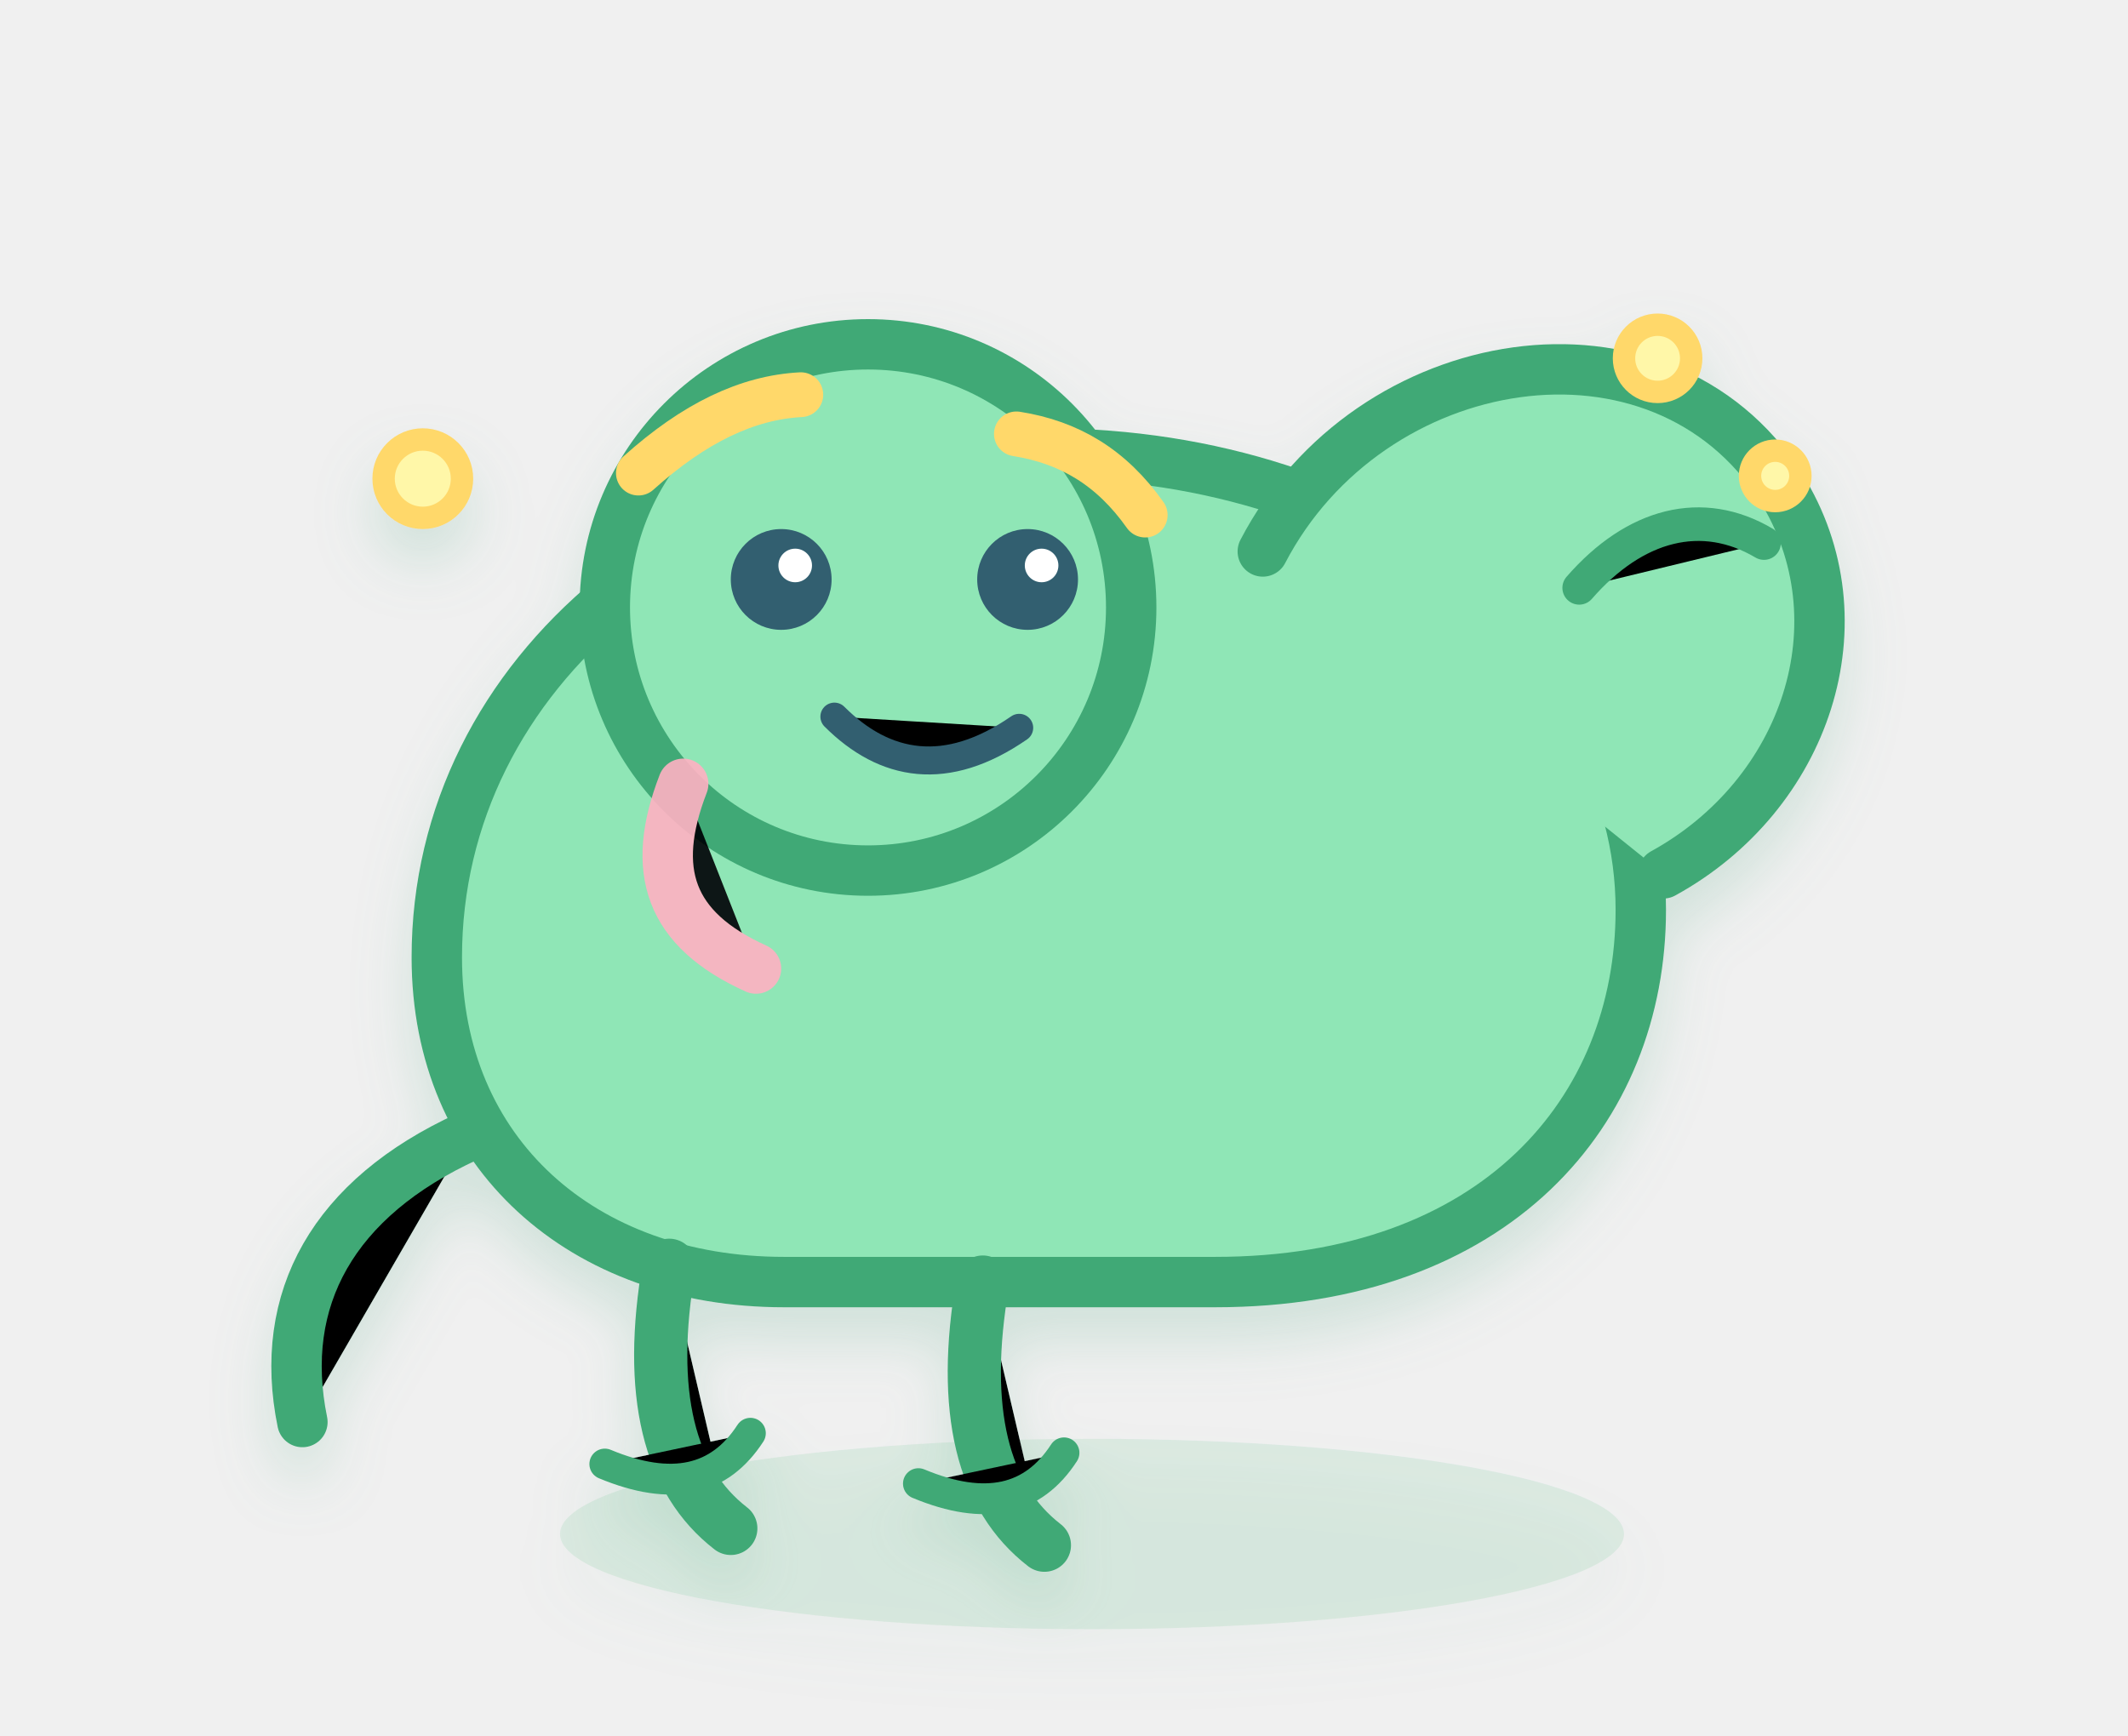
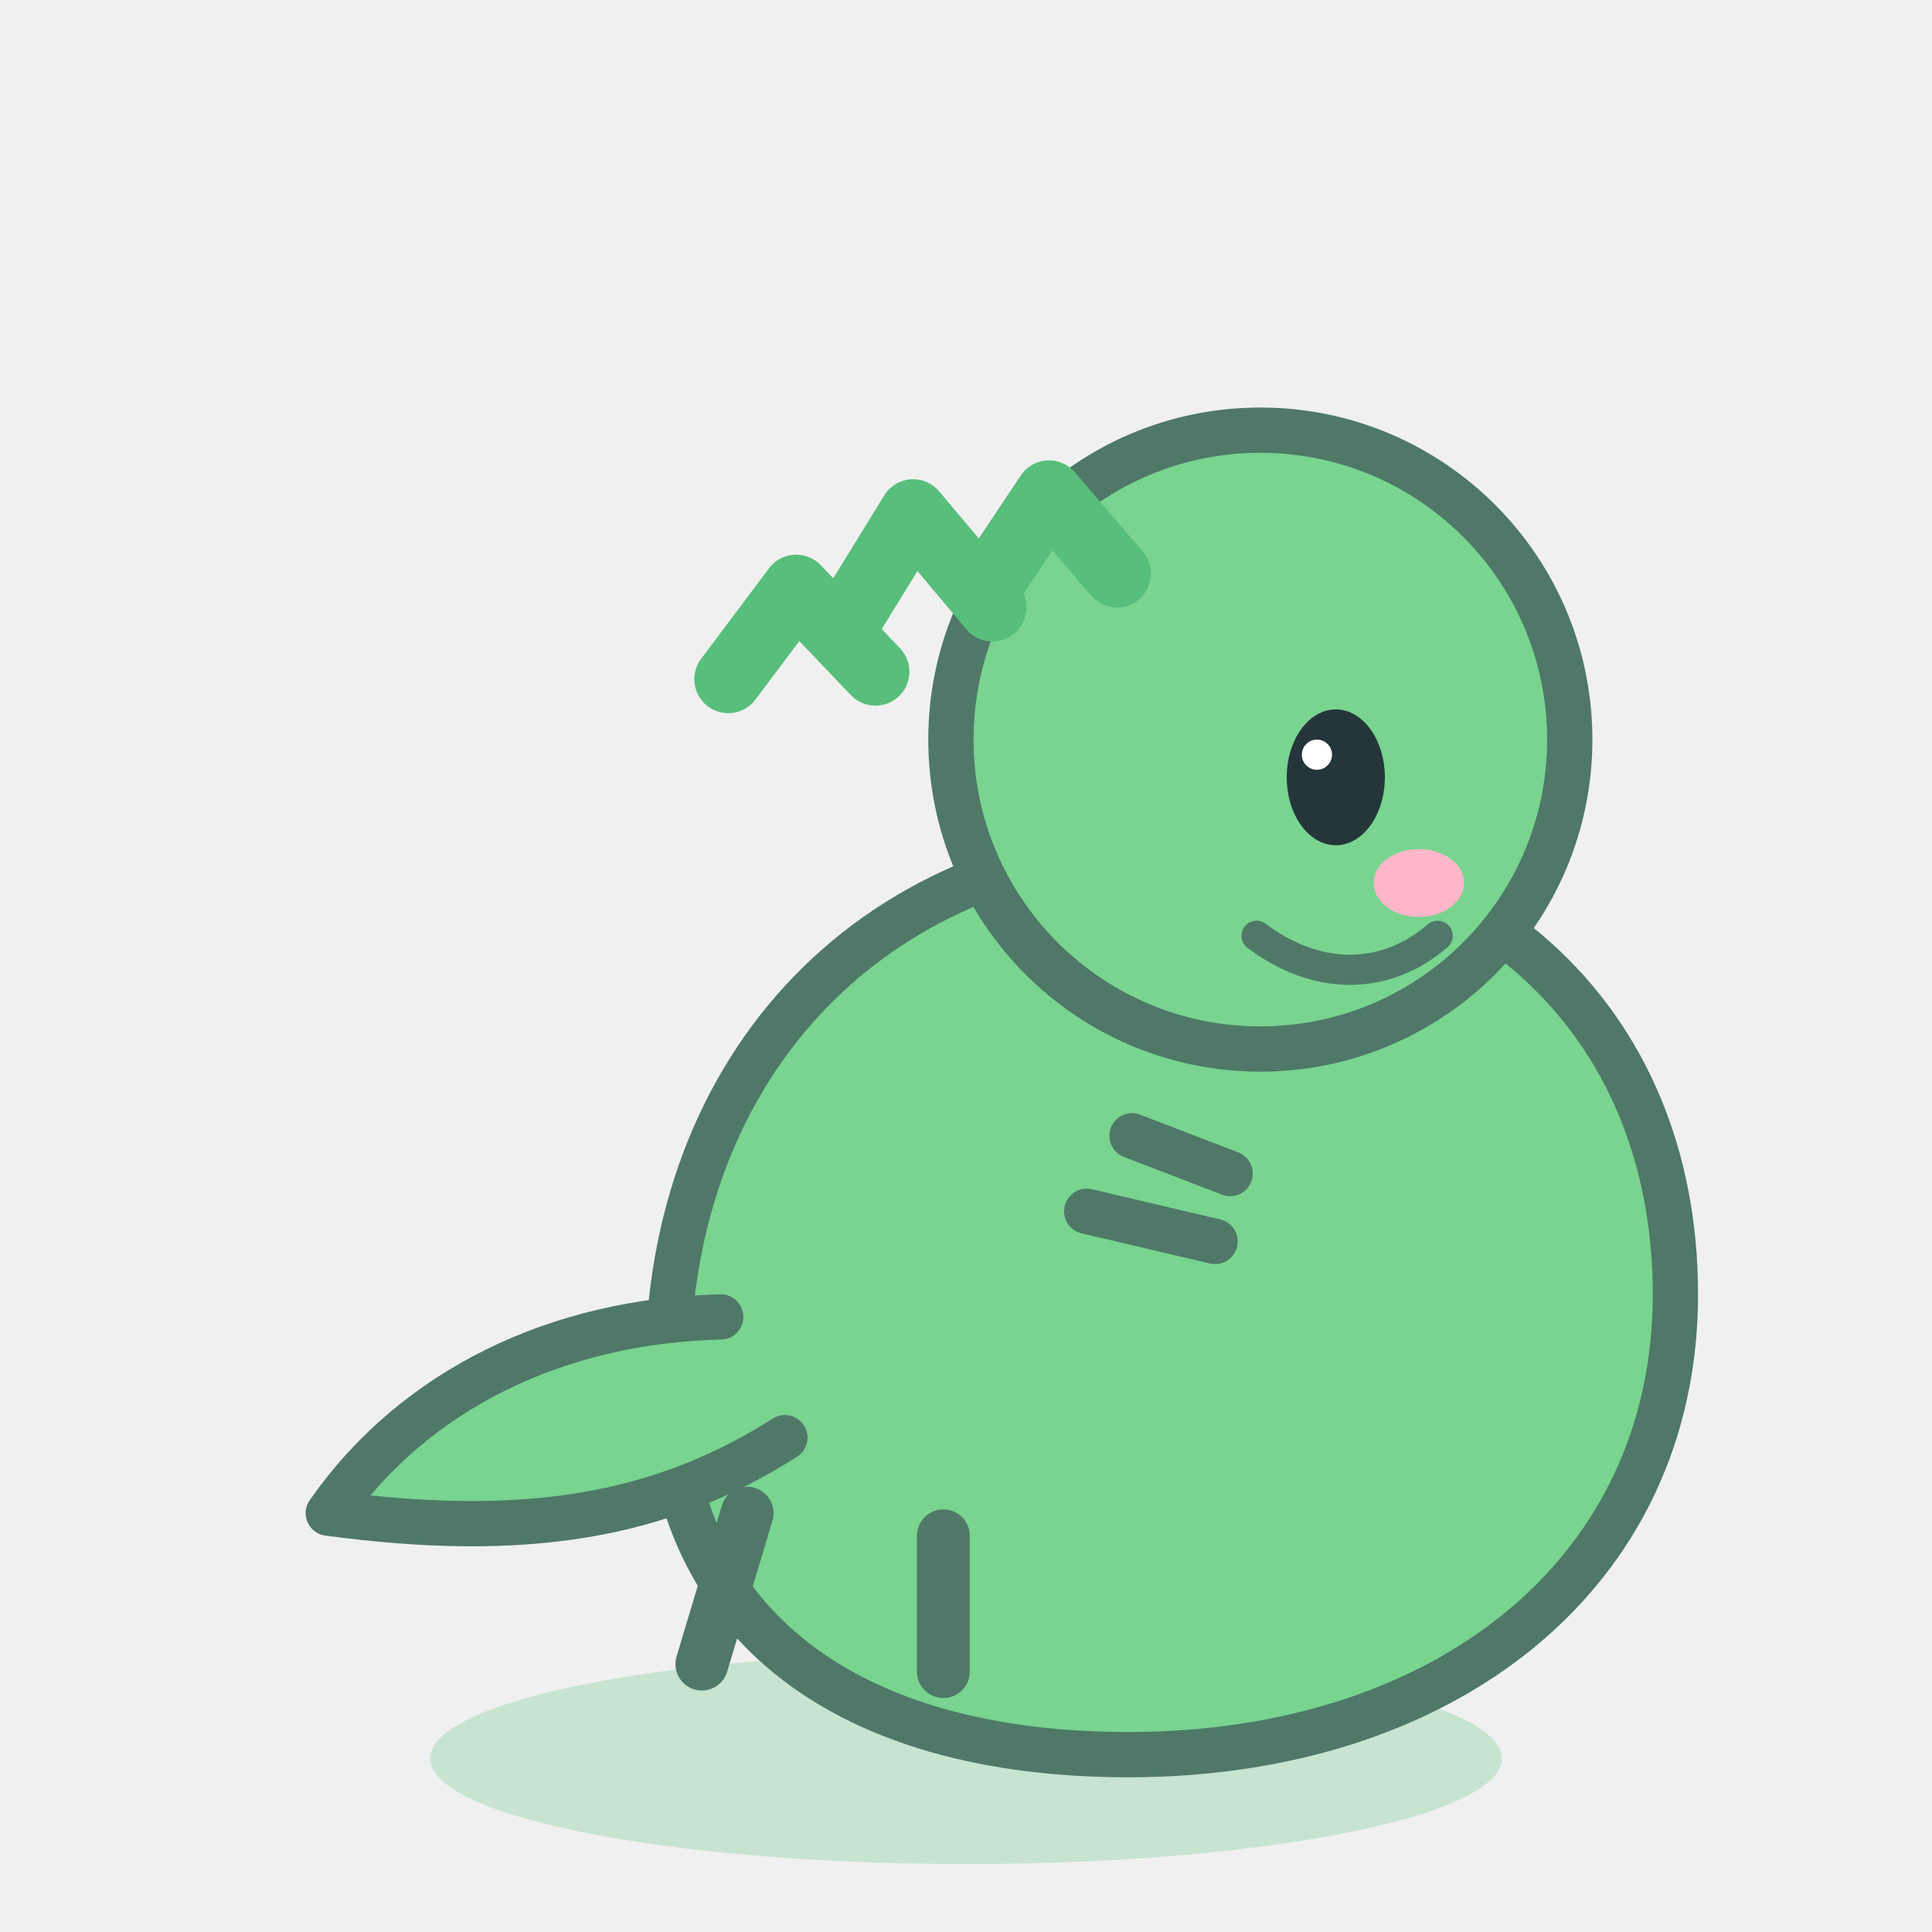
- <svg xmlns="http://www.w3.org/2000/svg" viewBox="0 0 760 620">
-   <defs>
-     <filter id="shadow" x="-20%" y="-20%" width="140%" height="140%">
-       <feDropShadow dx="0" dy="12" stdDeviation="10" flood-color="#7fbfa2" flood-opacity="0.28" />
-     </filter>
-   </defs>
-   <g filter="url(#shadow)">
-     <ellipse cx="390" cy="548" rx="190" ry="34" fill="#7cc99a" opacity="0.18" />
-     <path d="M280 458c-72 0-124-46-124-116 0-102 94-180 218-180 117 0 212 72 212 163 0 72-52 133-152 133Z" fill="#8fe6b6" stroke="#3fa976" stroke-width="18" />
-     <circle cx="310" cy="217" r="94" fill="#8fe6b6" stroke="#3fa976" stroke-width="18" />
-     <circle cx="279" cy="207" r="18" fill="#305f70" />
-     <circle cx="284" cy="202" r="6" fill="#fff" />
-     <circle cx="367" cy="207" r="18" fill="#305f70" />
-     <circle cx="372" cy="202" r="6" fill="#fff" />
-     <path d="M298 256c18 18 40 22 66 4" stroke="#305f70" stroke-width="10" stroke-linecap="round" />
-     <path d="M451 197c38-73 142-90 185-23 30 48 9 110-42 138" fill="#8fe6b6" stroke="#3fa976" stroke-width="18" stroke-linecap="round" stroke-linejoin="round" />
-     <path d="M564 210c20-23 44-29 66-16" stroke="#3fa976" stroke-width="12" stroke-linecap="round" />
-     <path d="M239 452c-8 46 0 77 22 94" stroke="#3fa976" stroke-width="19" stroke-linecap="round" />
-     <path d="M351 458c-8 46 0 77 22 94" stroke="#3fa976" stroke-width="19" stroke-linecap="round" />
-     <path d="M216 523c24 10 41 6 52-11" stroke="#3fa976" stroke-width="11" stroke-linecap="round" />
-     <path d="M328 530c24 10 41 6 52-11" stroke="#3fa976" stroke-width="11" stroke-linecap="round" />
-     <path d="M167 406c-48 22-68 58-59 102" stroke="#3fa976" stroke-width="18" stroke-linecap="round" />
-     <path d="M228 169c20-18 39-27 58-28" stroke="#ffd86b" stroke-width="16" stroke-linecap="round" />
-     <path d="M363 155c19 3 34 12 46 29" stroke="#ffd86b" stroke-width="16" stroke-linecap="round" />
-     <g fill="#fff7a8" stroke="#ffd86b" stroke-width="8">
-       <circle cx="151" cy="171" r="14" />
-       <circle cx="592" cy="128" r="12" />
-       <circle cx="634" cy="170" r="9" />
-     </g>
-     <path d="M244 280c-12 31-5 52 26 66" stroke="#ffb0c2" stroke-width="18" stroke-linecap="round" opacity="0.9" />
-   </g>
+ <svg xmlns="http://www.w3.org/2000/svg" viewBox="0 0 512 512">
+   <ellipse cx="256" cy="466" rx="142" ry="28" fill="#7ccf97" opacity=".35" />
+   <path d="M177 368c-2-83 52-143 135-145 78-2 132 46 132 120 0 74-61 122-145 122-74 0-121-34-122-97z" fill="#78d48f" stroke="#4f7869" stroke-width="12" />
+   <path d="M191 349c-43 1-81 19-104 52 52 7 88 1 121-20" fill="#78d48f" stroke="#4f7869" stroke-width="12" stroke-linecap="round" stroke-linejoin="round" />
+   <circle cx="334" cy="196" r="82" fill="#78d48f" stroke="#4f7869" stroke-width="12" />
+   <ellipse cx="354" cy="206" rx="13" ry="18" fill="#24363a" />
+   <circle cx="349" cy="200" r="4" fill="#fff" />
+   <ellipse cx="376" cy="234" rx="12" ry="9" fill="#ffb6c8" />
+   <path d="M333 248c16 12 34 12 48 0" fill="none" stroke="#4f7869" stroke-width="8" stroke-linecap="round" />
+   <path d="M193 180l18-24 21 22" fill="none" stroke="#58be7b" stroke-width="18" stroke-linecap="round" stroke-linejoin="round" />
+   <path d="M226 162l16-26 21 25" fill="none" stroke="#58be7b" stroke-width="18" stroke-linecap="round" stroke-linejoin="round" />
+   <path d="M262 155l16-24 18 21" fill="none" stroke="#58be7b" stroke-width="18" stroke-linecap="round" stroke-linejoin="round" />
+   <path d="M198 401l-12 40" stroke="#4f7869" stroke-width="14" stroke-linecap="round" />
+   <path d="M250 407l0 36" stroke="#4f7869" stroke-width="14" stroke-linecap="round" />
+   <path d="M300 301l26 10" stroke="#4f7869" stroke-width="12" stroke-linecap="round" />
+   <path d="M288 321l34 8" stroke="#4f7869" stroke-width="12" stroke-linecap="round" />
</svg>
